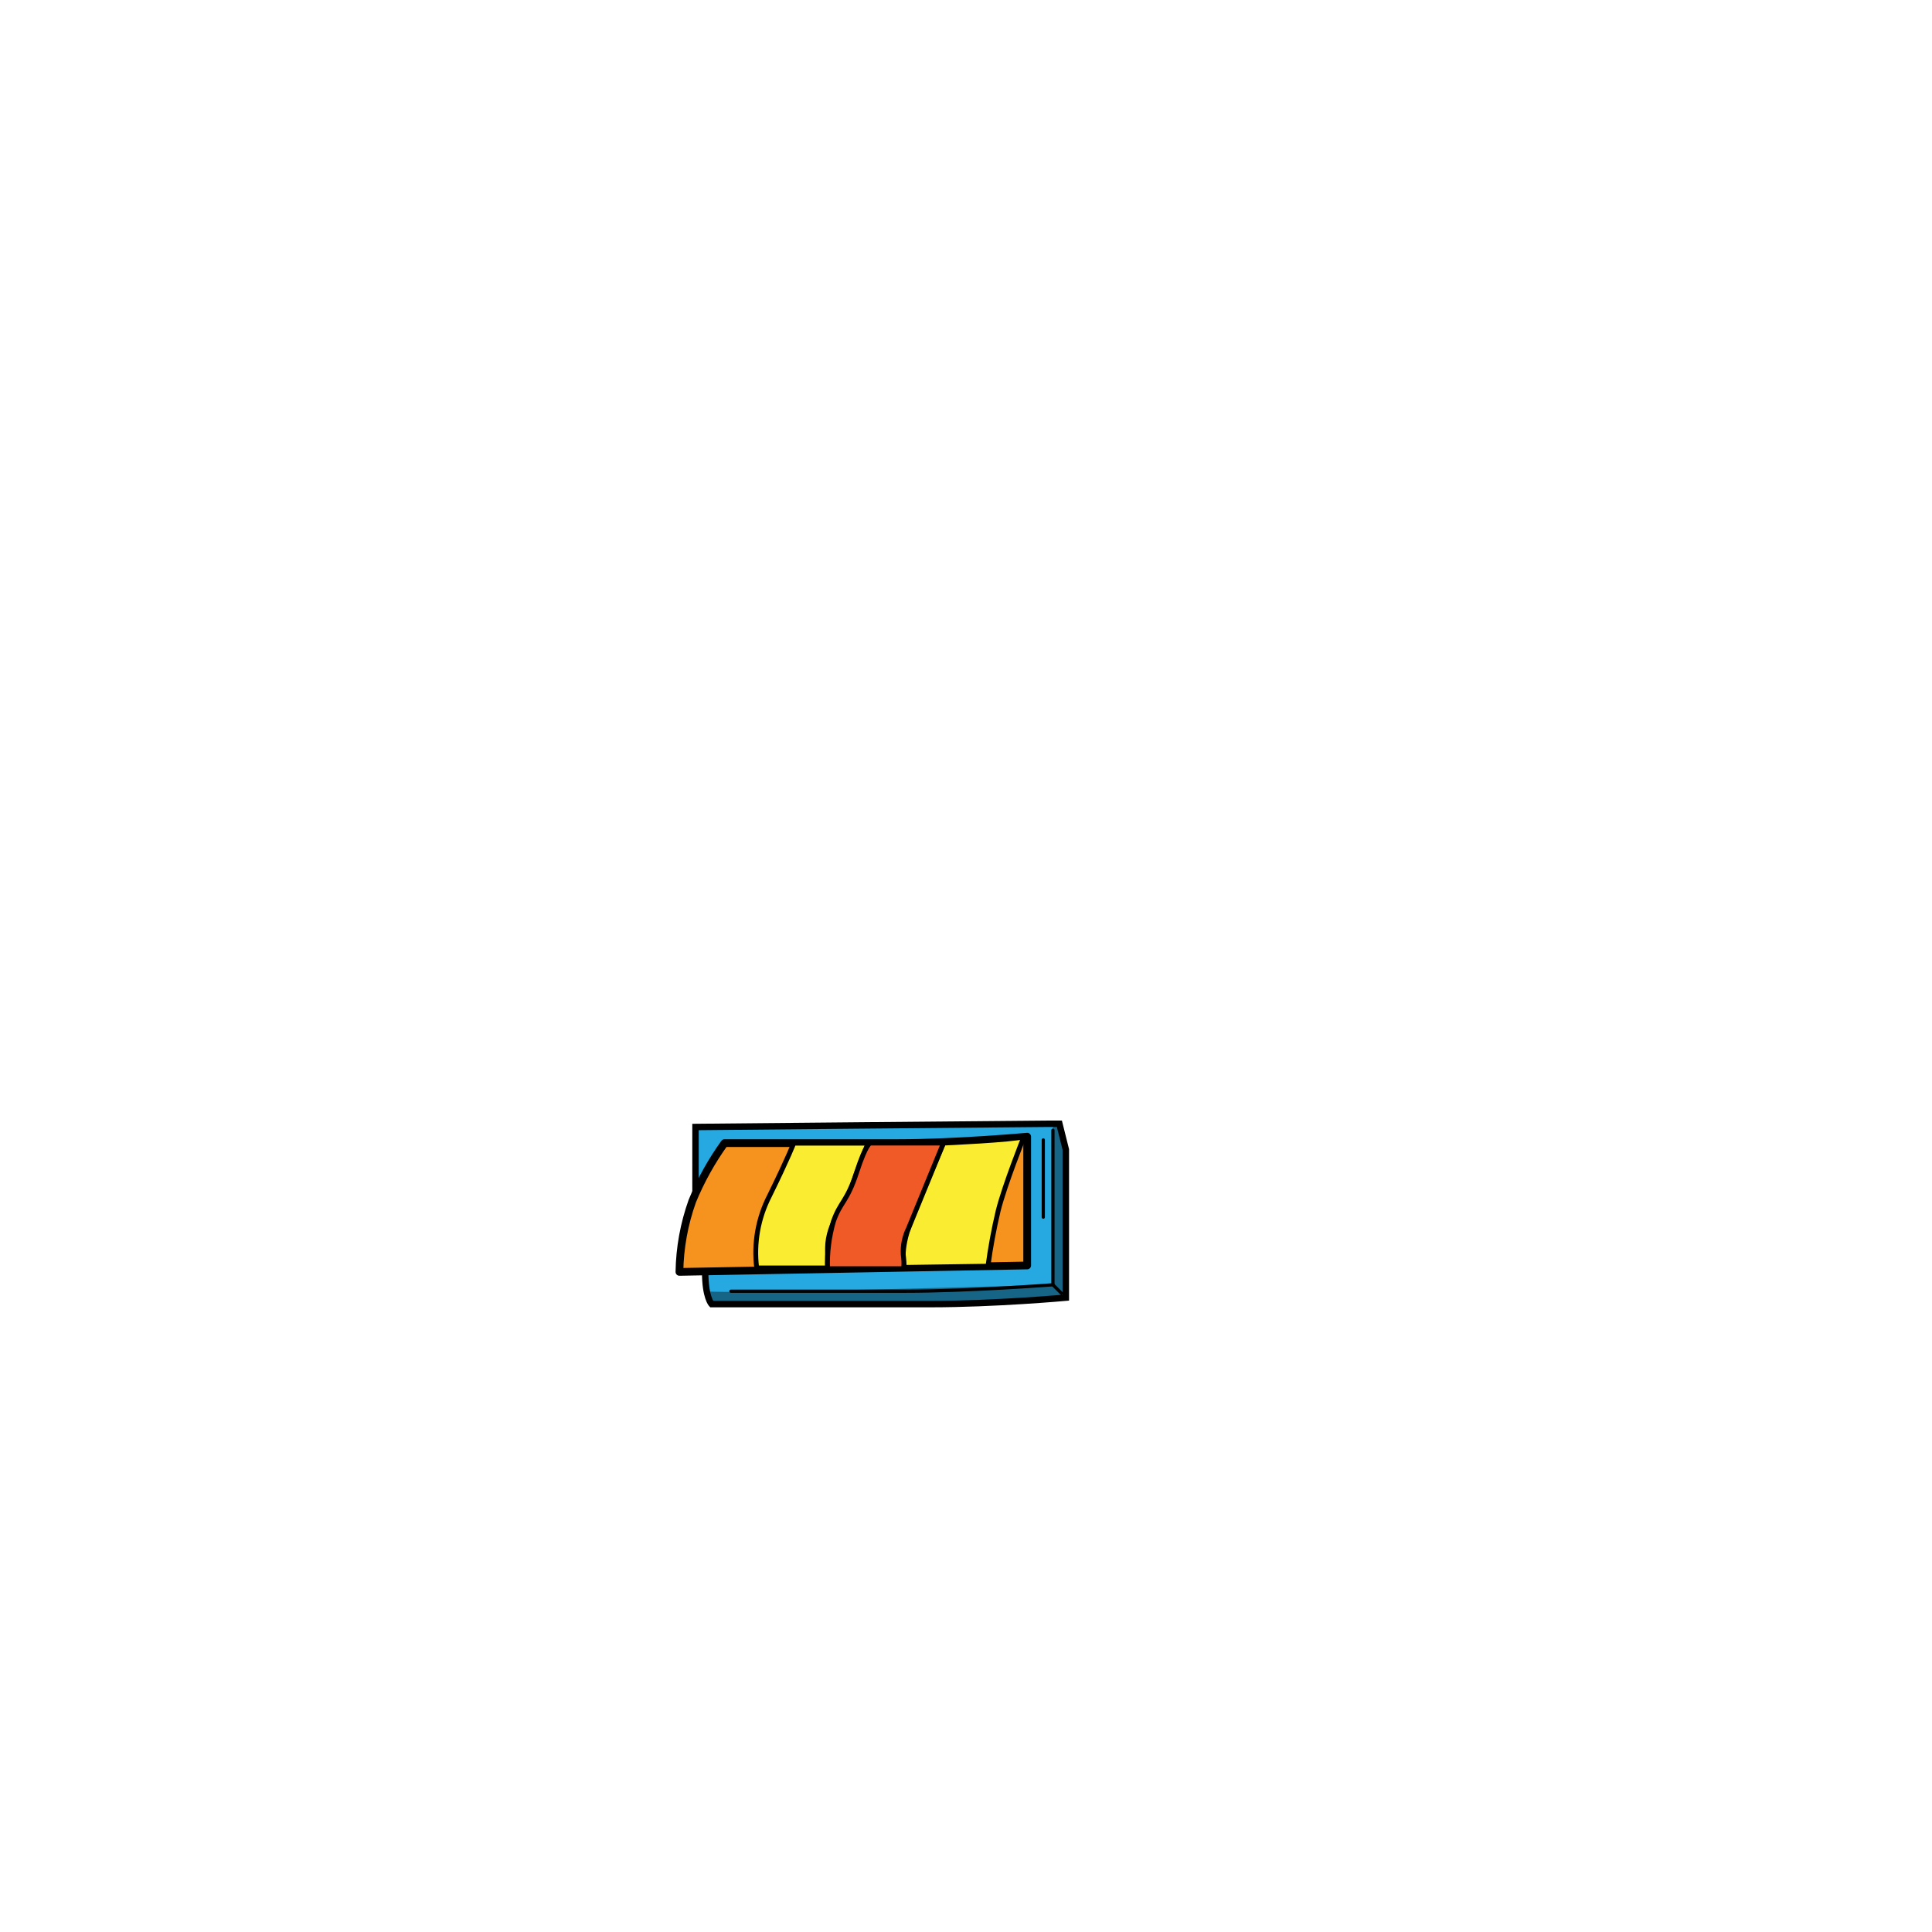
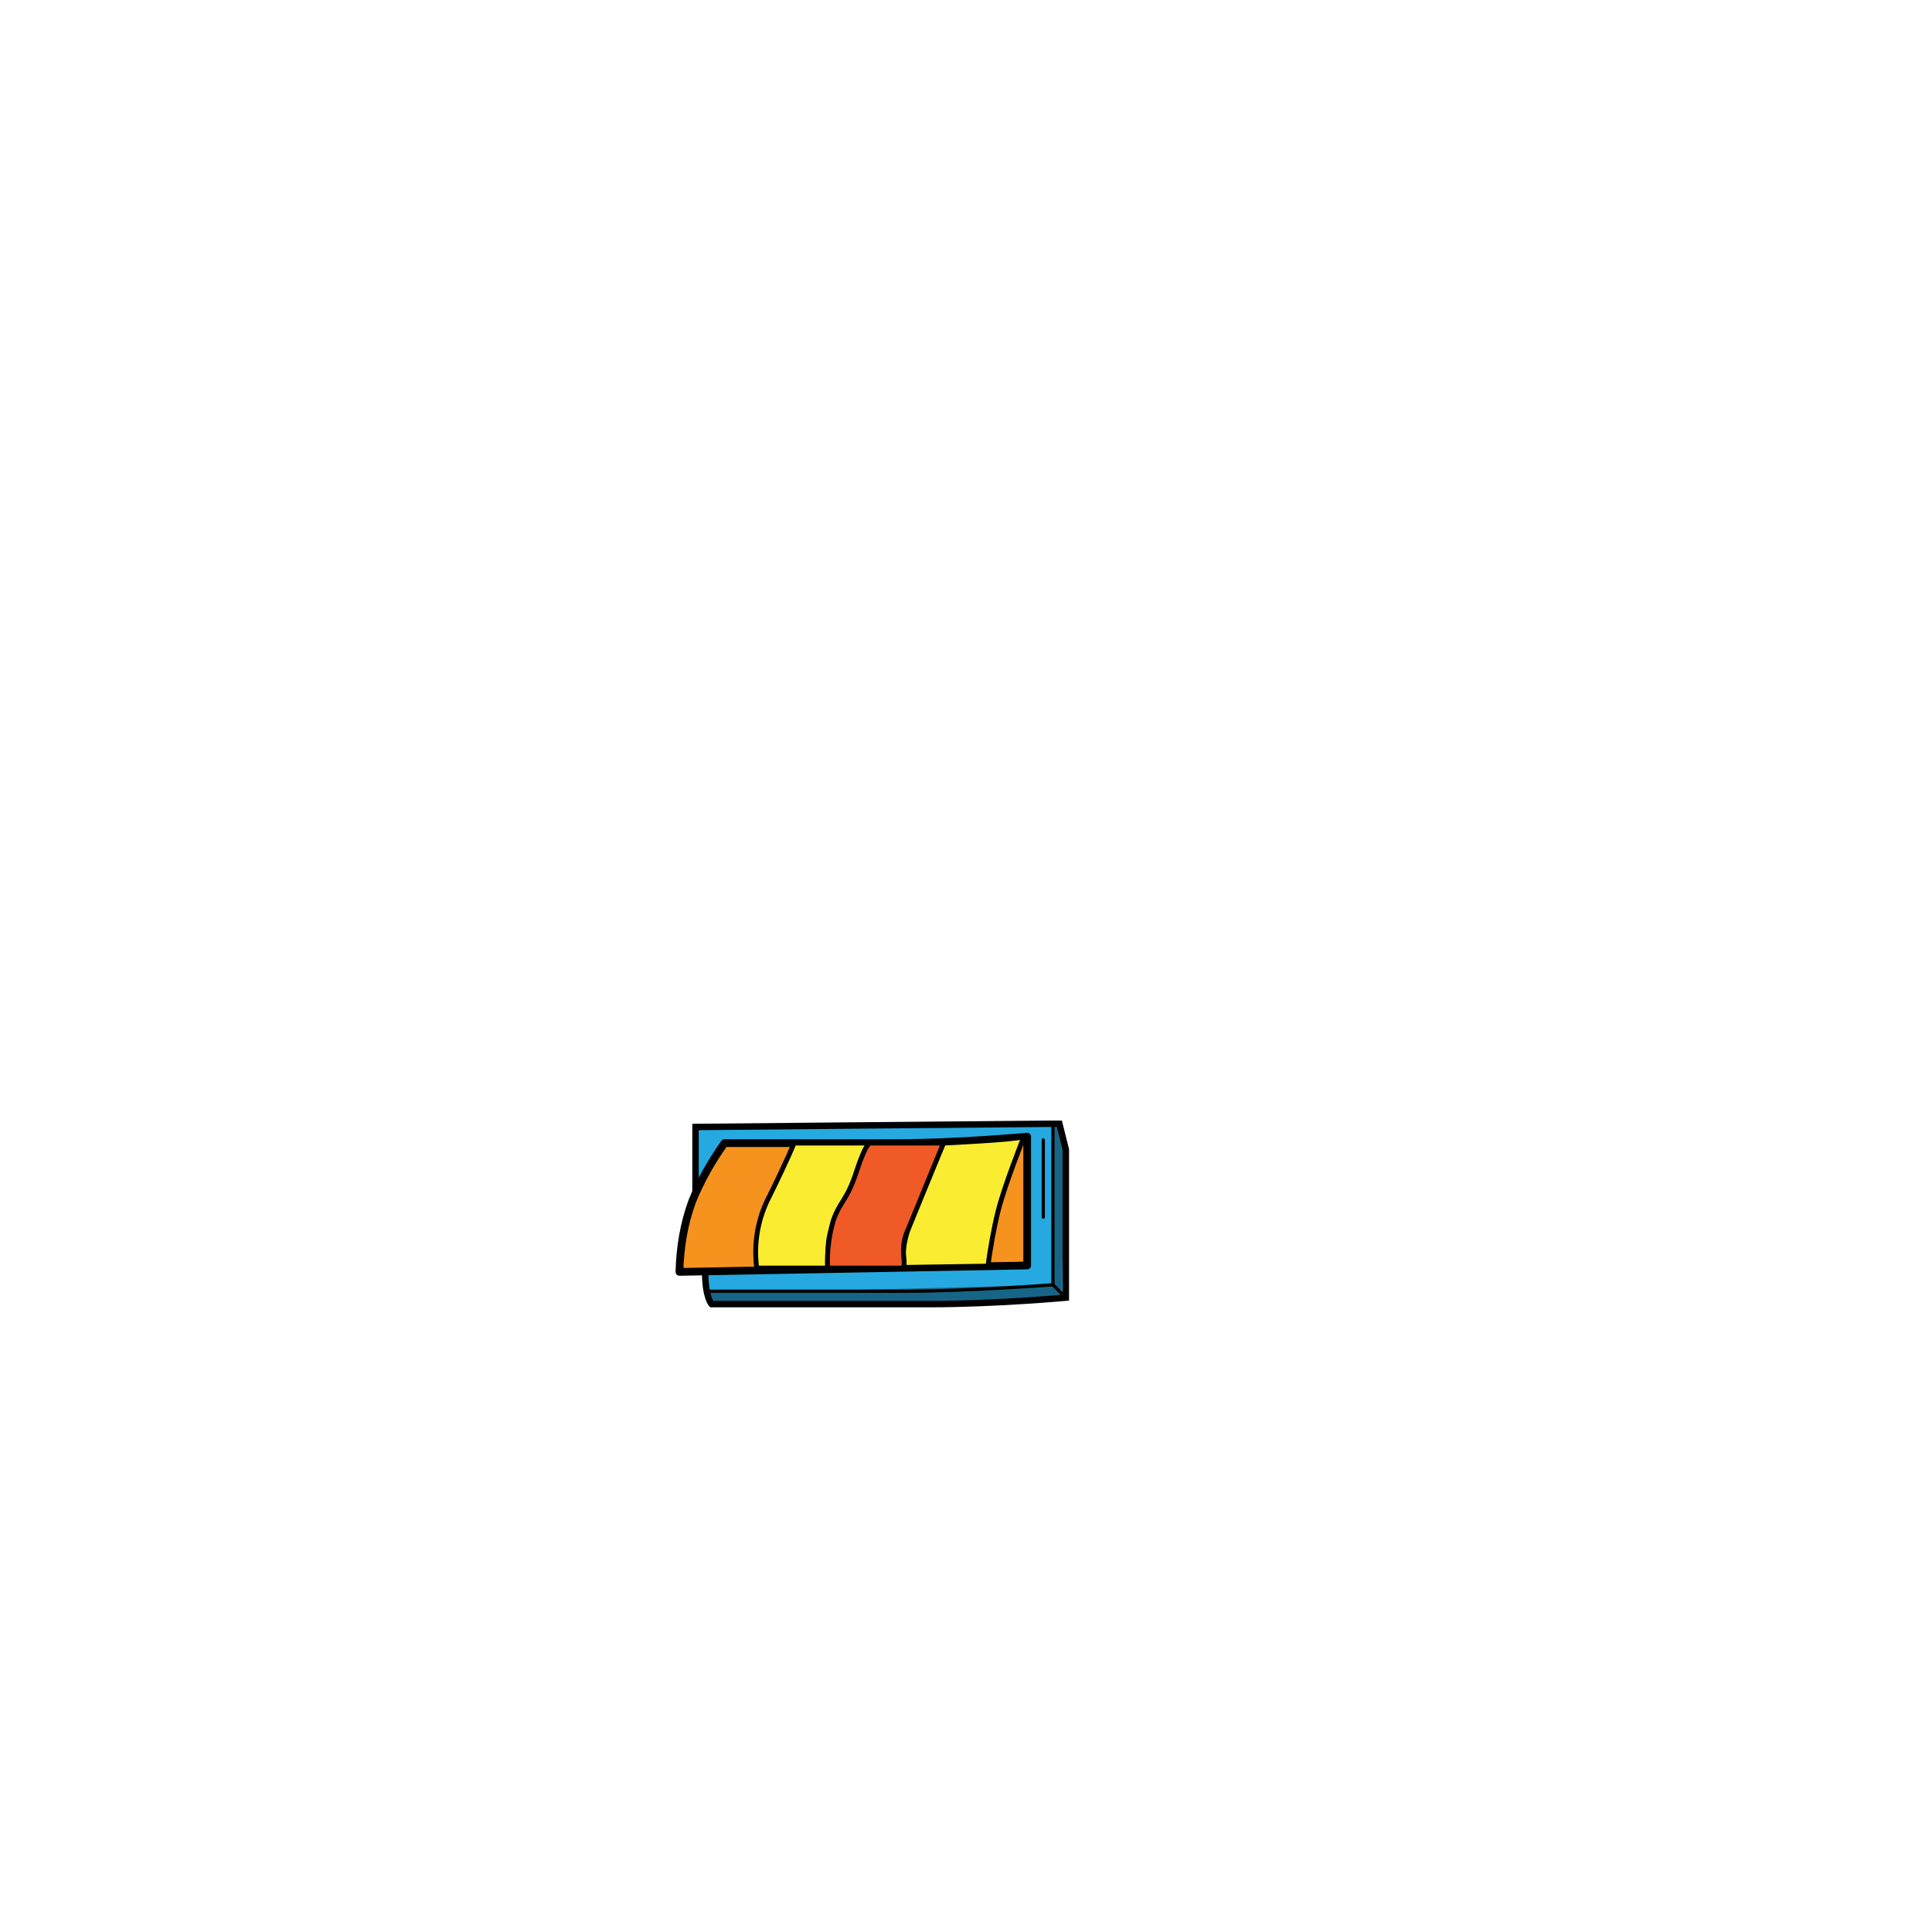
- <svg xmlns="http://www.w3.org/2000/svg" viewBox="0 0 300 300">
-   <defs>
-     <style>.cls-1{fill:#26a9e0;}.cls-2{opacity:0.4;}.cls-3,.cls-4,.cls-5{fill:none;}.cls-3,.cls-4,.cls-5,.cls-6,.cls-7,.cls-8{stroke:#000;}.cls-3,.cls-5,.cls-7{stroke-miterlimit:10;}.cls-4,.cls-6,.cls-8{stroke-linecap:round;stroke-linejoin:round;}.cls-4,.cls-5{stroke-width:0.5px;}.cls-6{fill:#f6921e;stroke-width:1.2px;}.cls-7{fill:#f9ec31;}.cls-7,.cls-8{stroke-width:0.75px;}.cls-8{fill:#f05a27;}</style>
-   </defs>
+ <svg xmlns="http://www.w3.org/2000/svg" version="1.1" id="Layer_1" x="0px" y="0px" viewBox="0 0 300 300" style="enable-background:new 0 0 300 300;" xml:space="preserve">
+   <style type="text/css">
+ 	.st0{fill:#26A9E0;}
+ 	.st1{opacity:0.4;enable-background:new    ;}
+ 	.st2{fill:none;stroke:#000000;stroke-miterlimit:10;}
+ 	.st3{fill:none;stroke:#000000;stroke-width:0.5;stroke-linecap:round;stroke-linejoin:round;}
+ 	.st4{fill:none;stroke:#000000;stroke-width:0.5;stroke-miterlimit:10;}
+ 	.st5{fill:#F6921E;stroke:#000000;stroke-width:1.2;stroke-linecap:round;stroke-linejoin:round;}
+ 	.st6{fill:#F9EC31;stroke:#000000;stroke-width:0.75;stroke-miterlimit:10;}
+ 	.st7{fill:#F05A27;stroke:#000000;stroke-width:0.75;stroke-linecap:round;stroke-linejoin:round;}
+ </style>
  <g id="mouth-09">
-     <path id="fill_color" data-name="fill color" class="cls-1" d="M109.5,197.5c0,4,1,5,1,5h34c10,0,21-1,21-1v-23l-1-4h-2c-2,0-54.5.5-54.5.5v11Z" />
-     <path class="cls-2" d="M163.5,174.5v25s-52,1.5-53.75,1l.61,1.79,28.9.21s19.65-.79,21.7-.65A9,9,0,0,0,165,201l.41-22.84S164,174,163.5,174.5Z" />
-     <path class="cls-3" d="M109.5,197.5c0,4,1,5,1,5h34c10,0,21-1,21-1v-23l-1-4h-2c-2,0-54.5.5-54.5.5v11Z" />
-     <path class="cls-4" d="M113.5,200.5h27c10,0,23-1,23-1v-24" />
-     <line class="cls-5" x1="163.5" y1="199.5" x2="165" y2="201" />
-     <path class="cls-4" d="M162,177v12" />
-     <path class="cls-6" d="M112.5,177.5h27c9,0,20-1,20-1v20l-54,1a34.21,34.21,0,0,1,2-11A44.27,44.27,0,0,1,112.5,177.5Z" />
-     <path class="cls-7" d="M159,176.5s-3,7.5-4,11.5a87,87,0,0,0-1.59,8.61l-12.91.19s-1-2.3,1-7.3,5-12,5-12S157.5,177,159,176.5Z" />
-     <path class="cls-7" d="M128.5,196.89h-11a19.28,19.28,0,0,1,2-11.22c3-6.12,3.75-8.16,3.75-8.16h11.56s-1.31,3.06-2.31,6.12-4,6.12-4,10.2Z" />
-     <path class="cls-8" d="M135.13,177.5H146.5l-5.43,13.25a8.08,8.08,0,0,0-.82,4c.25,1.89,0,2.25,0,2.25H128.5a23.82,23.82,0,0,1,.92-7.35c1.08-3.08,2.1-3,3.59-7.58S135.13,177.5,135.13,177.5Z" />
+     <path id="fill_color" class="st0" d="M109.5,197.5c0,4,1,5,1,5h34c10,0,21-1,21-1v-23l-1-4h-2c-2,0-54.5,0.5-54.5,0.5v11   L109.5,197.5z" />
+     <path class="st1" d="M163.5,174.5v25c0,0-52,1.5-53.8,1l0.6,1.8l28.9,0.2c0,0,19.6-0.8,21.7-0.6c1.4,0,2.8-0.3,4-0.9l0.4-22.8   C165.4,178.2,164,174,163.5,174.5z" />
+     <path class="st2" d="M109.5,197.5c0,4,1,5,1,5h34c10,0,21-1,21-1v-23l-1-4h-2c-2,0-54.5,0.5-54.5,0.5v11L109.5,197.5z" />
+     <path class="st3" d="M110.3,200.5h30.2c10,0,23-1,23-1V175" />
+     <line class="st4" x1="163.5" y1="199.5" x2="165" y2="201" />
+     <path class="st3" d="M162,177v12" />
+     <path class="st5" d="M112.5,177.5h27c9,0,20-1,20-1v20l-54,1c0.1-3.8,0.7-7.5,2-11C108.8,183.3,110.5,180.3,112.5,177.5z" />
+     <path class="st6" d="M159,176.5c0,0-3,7.5-4,11.5c-0.7,2.8-1.2,5.7-1.6,8.6l-12.9,0.2c0,0-1-2.3,1-7.3s5-12,5-12   S157.5,177,159,176.5z" />
+     <path class="st6" d="M128.5,196.9h-11c-0.5-3.9,0.2-7.8,2-11.2c3-6.1,3.8-8.2,3.8-8.2h11.6c0,0-1.3,3.1-2.3,6.1s-4,6.1-4,10.2   V196.9z" />
+     <path class="st7" d="M135.1,177.5h11.4l-5.4,13.2c-0.6,1.2-0.9,2.6-0.8,4c0.2,1.9,0,2.2,0,2.2h-11.8c-0.1-2.5,0.2-5,0.9-7.4   c1.1-3.1,2.1-3,3.6-7.6S135.1,177.5,135.1,177.5z" />
  </g>
</svg>
